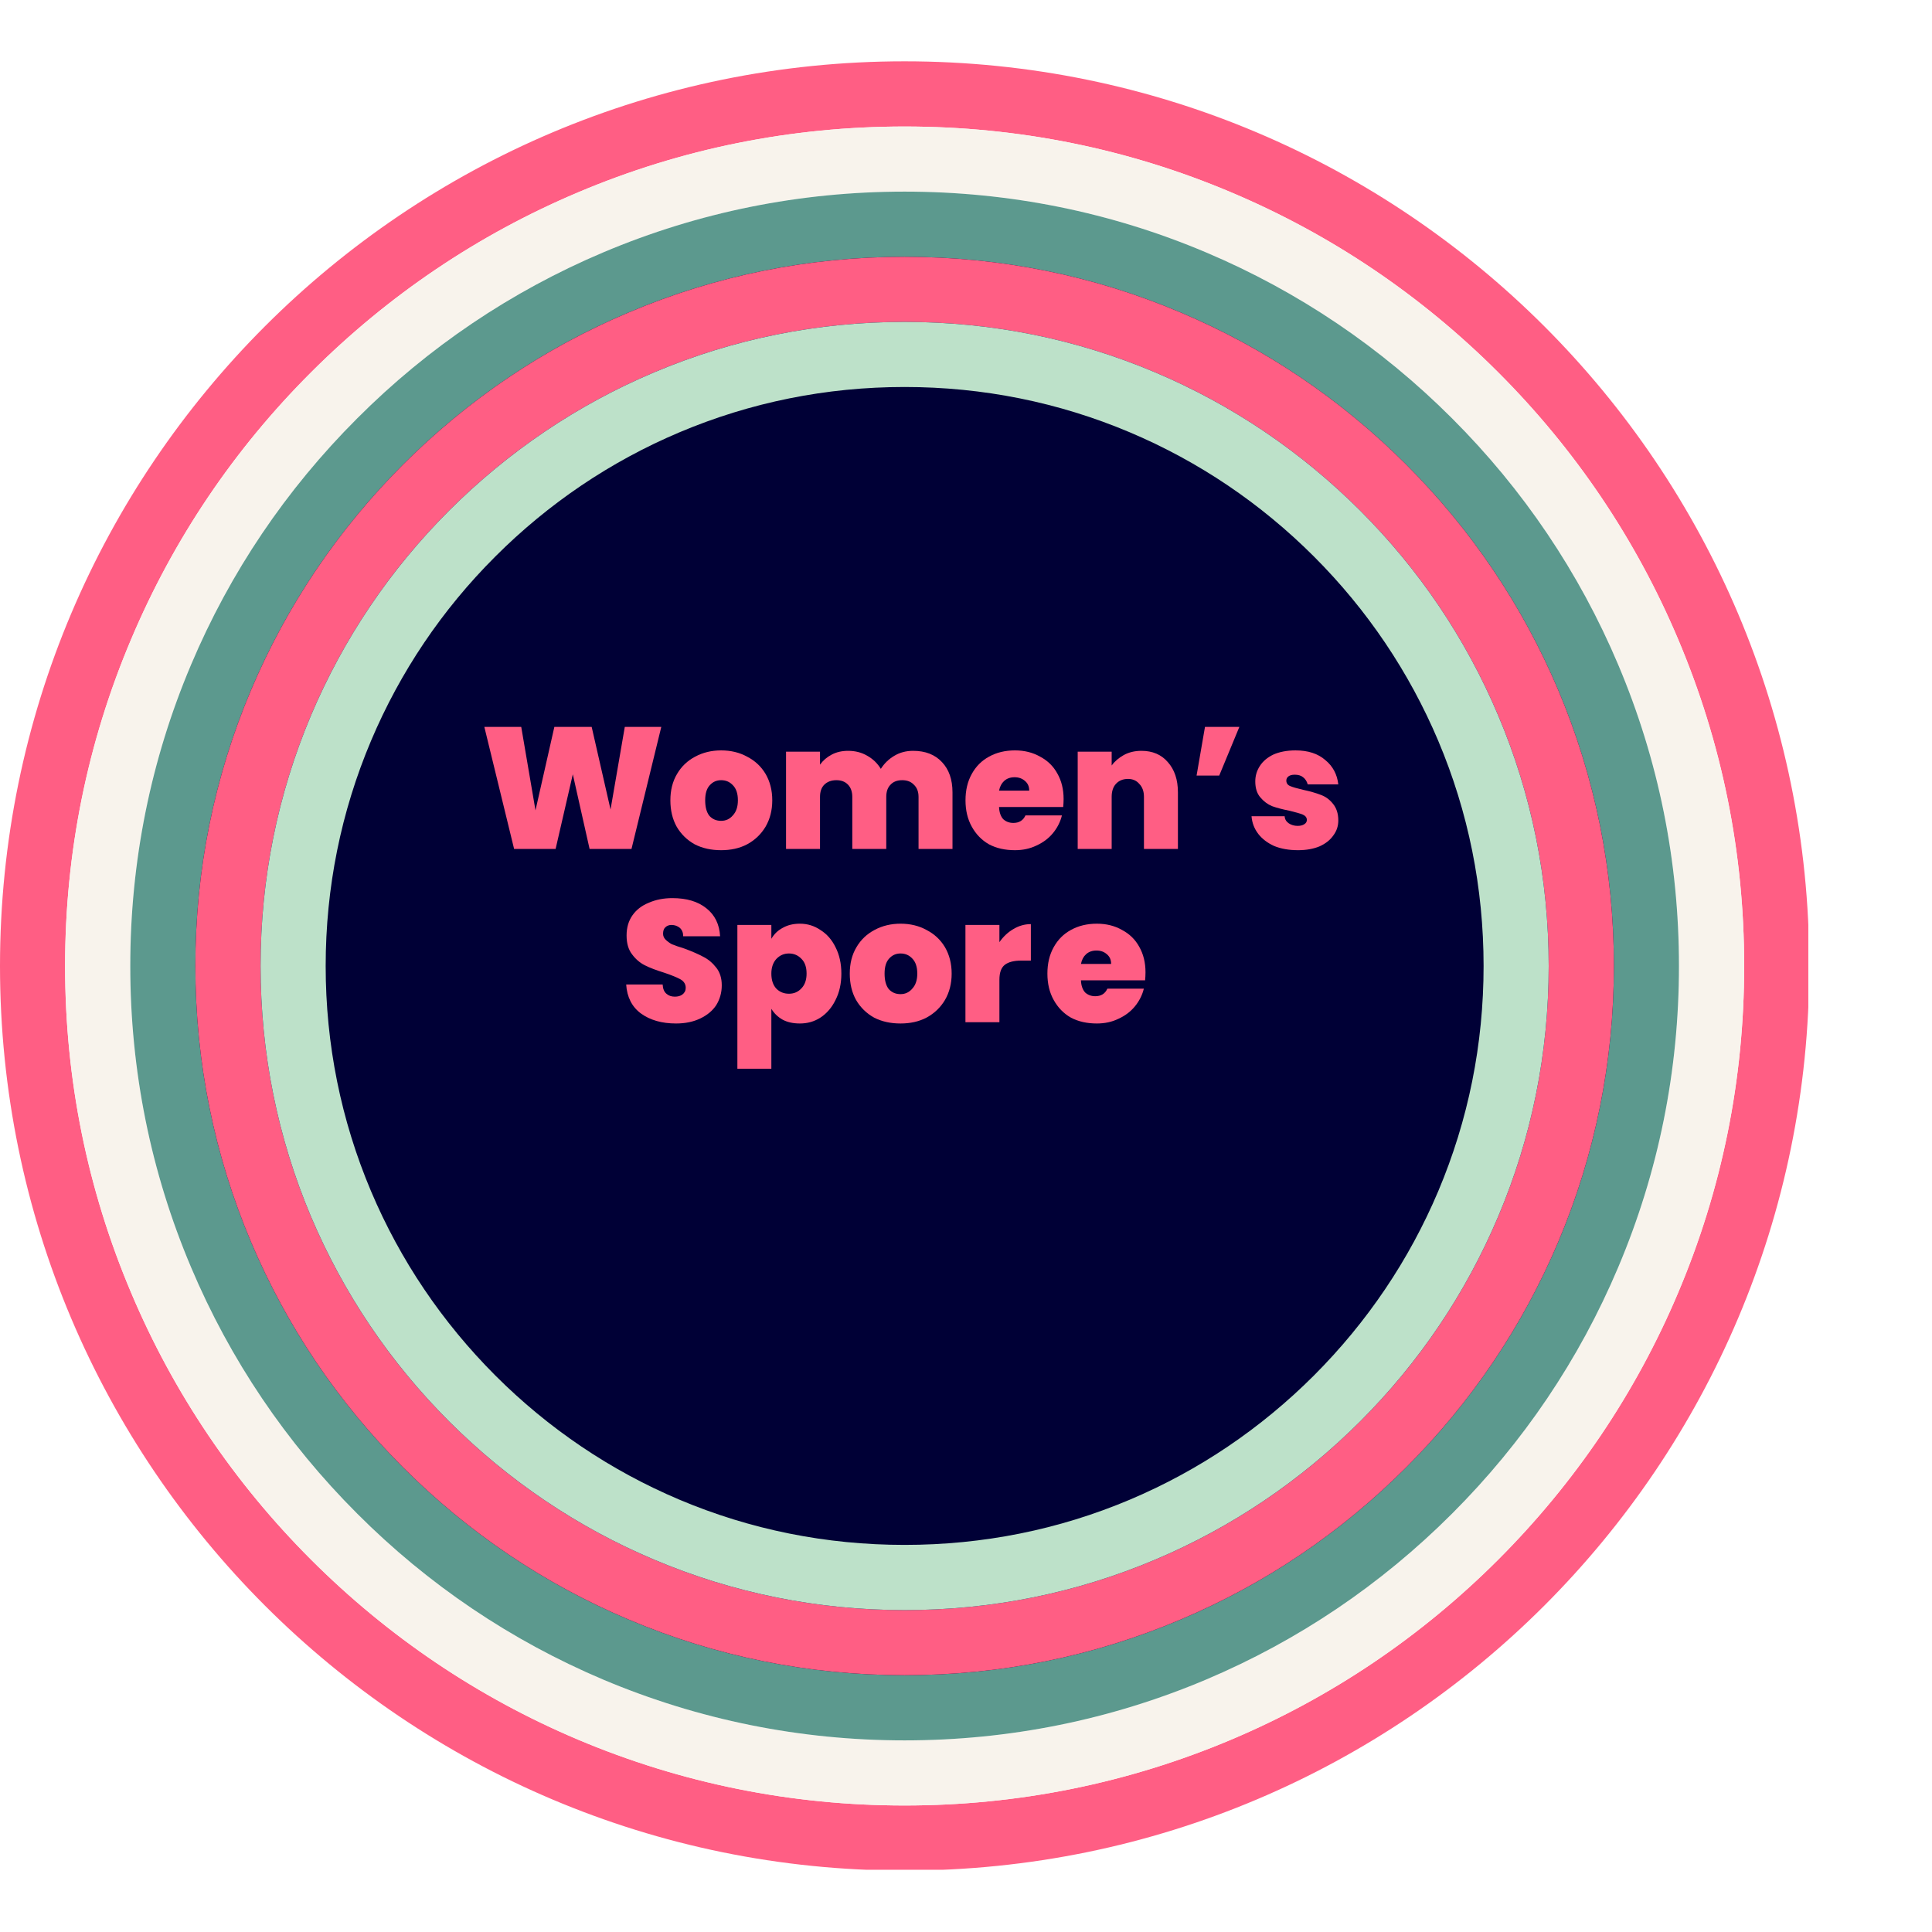
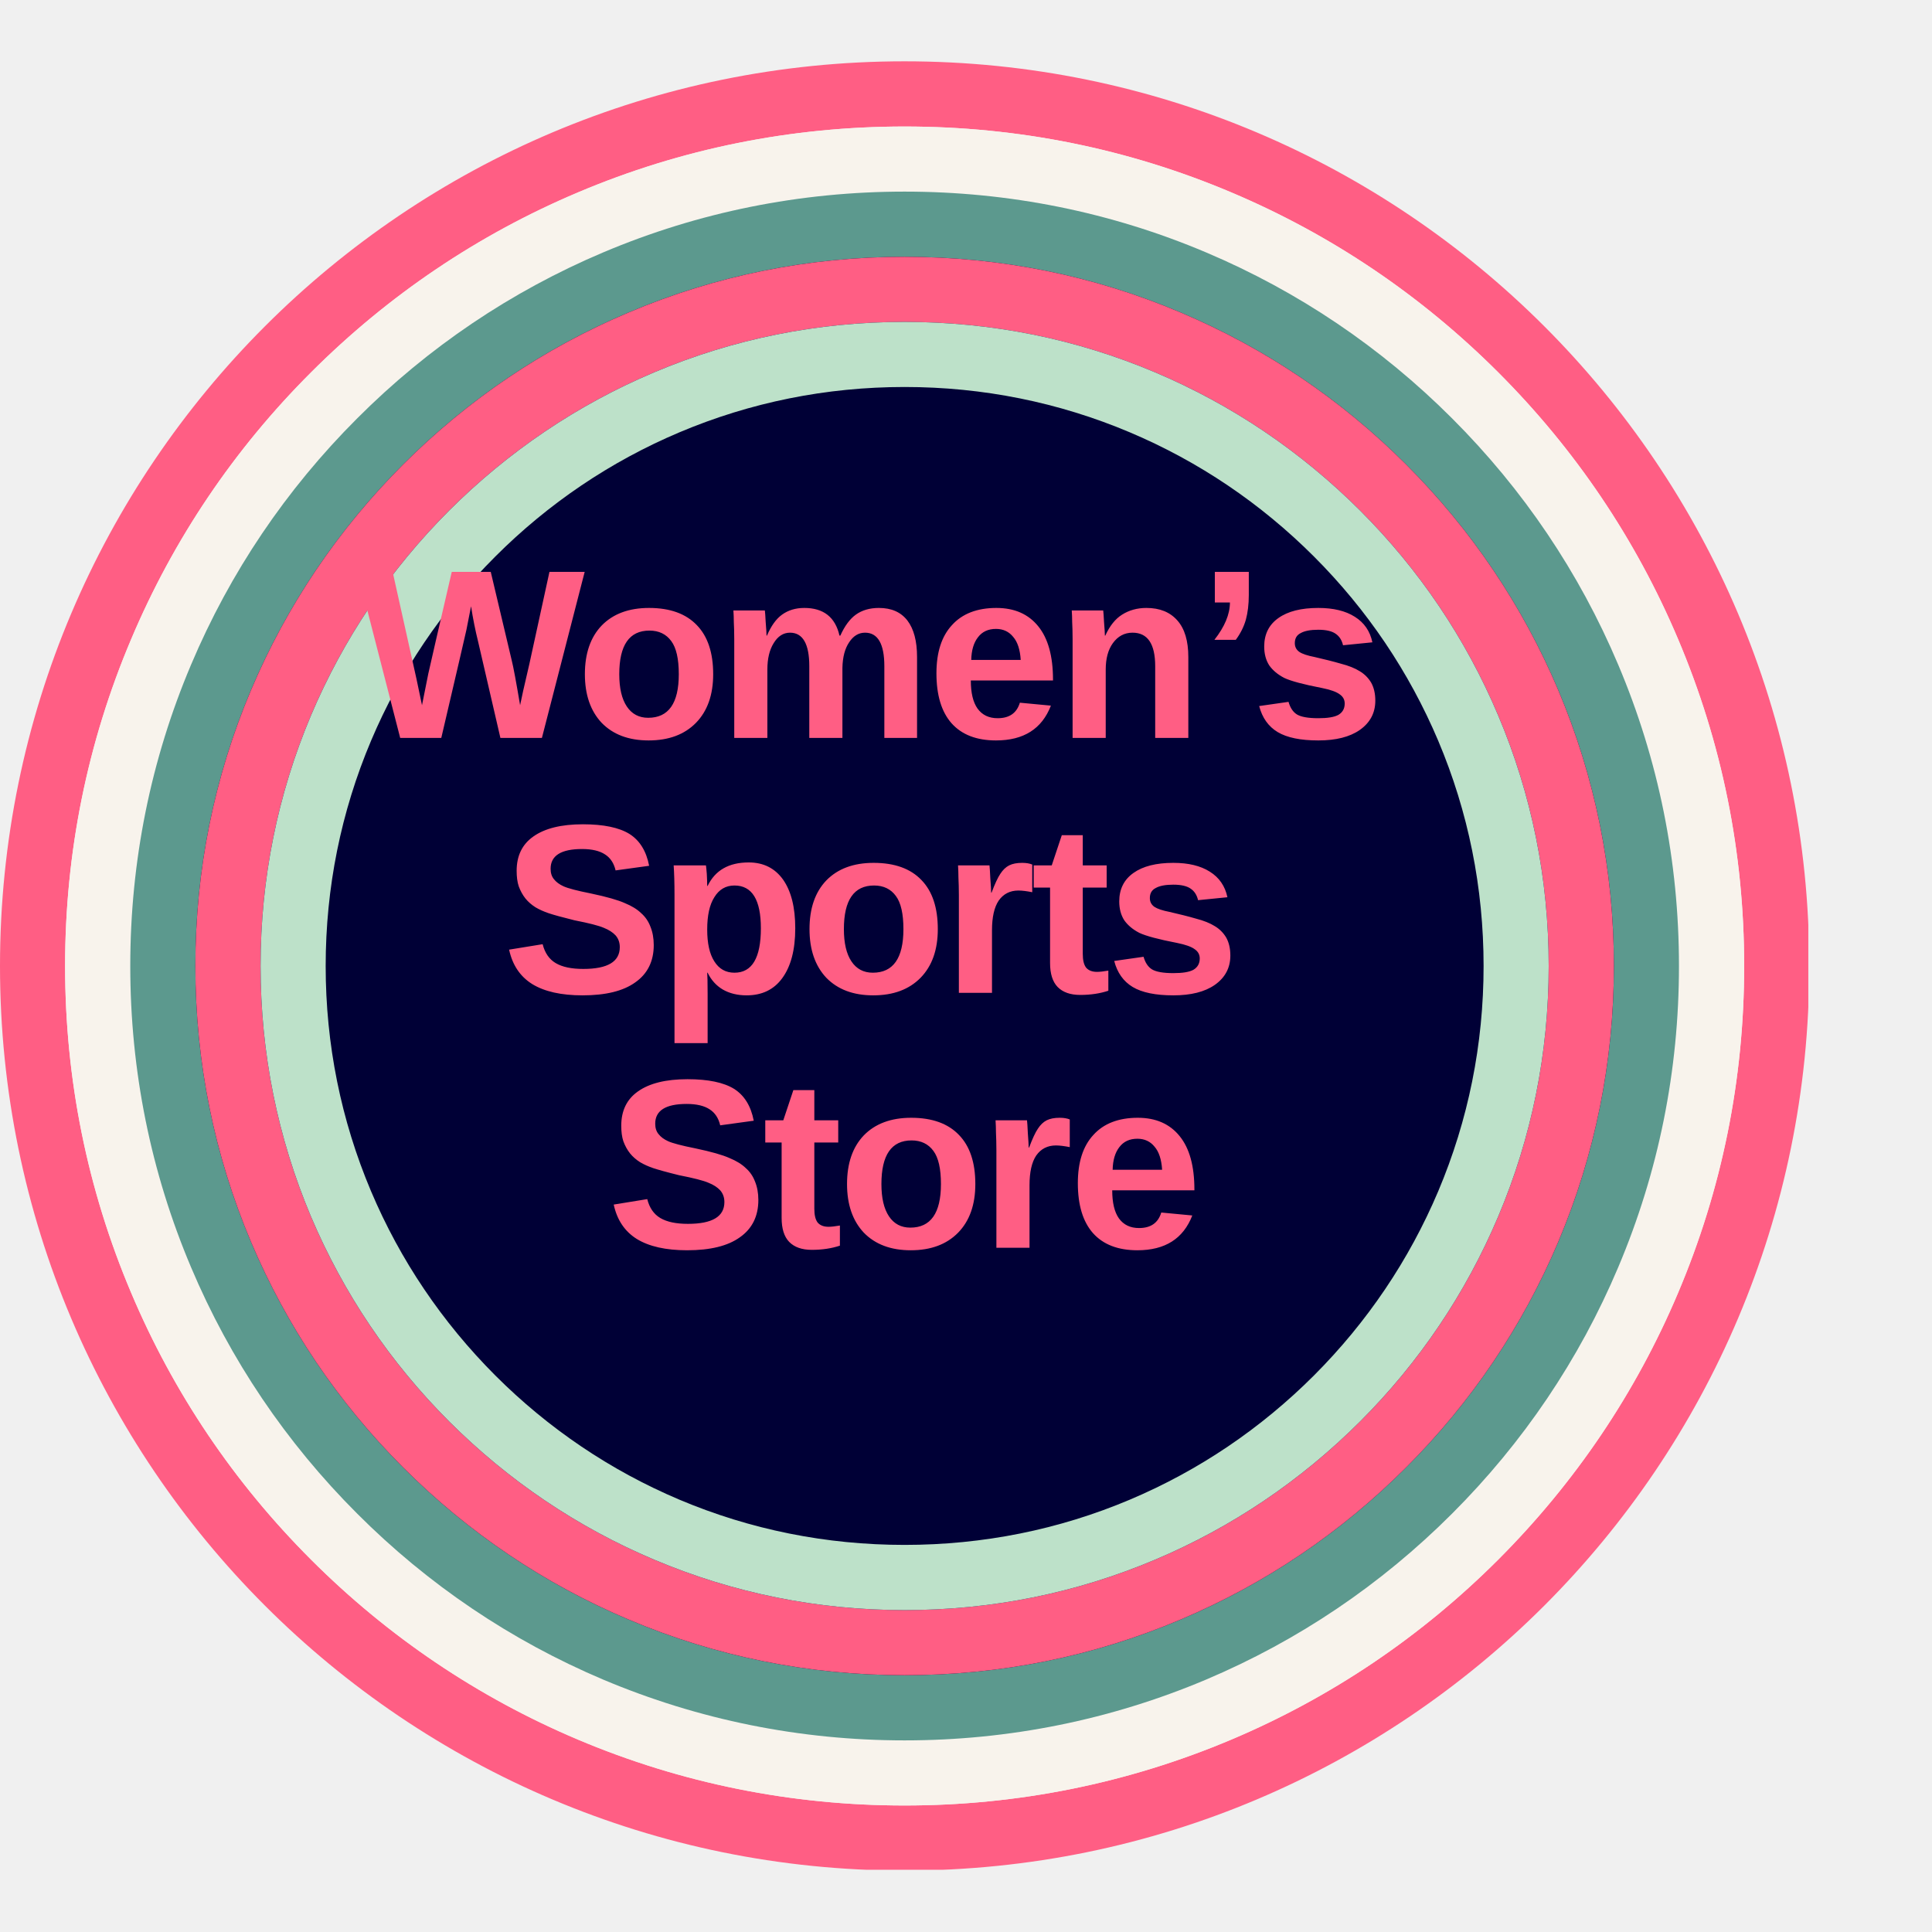
<svg xmlns="http://www.w3.org/2000/svg" width="96" zoomAndPan="magnify" viewBox="0 0 72 72" height="96" preserveAspectRatio="xMidYMid meet" version="1.0">
  <defs>
    <g />
    <clipPath id="dce97b1faf">
      <path d="M 5.215 5.199 L 62.211 5.199 L 62.211 62.195 L 5.215 62.195 Z M 5.215 5.199 " clip-rule="nonzero" />
    </clipPath>
    <clipPath id="e816bdbd03">
      <path d="M 33.715 5.199 C 17.977 5.199 5.215 17.957 5.215 33.695 C 5.215 49.434 17.977 62.195 33.715 62.195 C 49.453 62.195 62.211 49.434 62.211 33.695 C 62.211 17.957 49.453 5.199 33.715 5.199 Z M 33.715 5.199 " clip-rule="nonzero" />
    </clipPath>
    <clipPath id="5d9c11a881">
      <path d="M 0.215 0.199 L 57.211 0.199 L 57.211 57.195 L 0.215 57.195 Z M 0.215 0.199 " clip-rule="nonzero" />
    </clipPath>
    <clipPath id="6fb14cfdaa">
      <path d="M 28.715 0.199 C 12.977 0.199 0.215 12.957 0.215 28.695 C 0.215 44.434 12.977 57.195 28.715 57.195 C 44.453 57.195 57.211 44.434 57.211 28.695 C 57.211 12.957 44.453 0.199 28.715 0.199 Z M 28.715 0.199 " clip-rule="nonzero" />
    </clipPath>
    <clipPath id="bbdf385376">
      <rect x="0" width="58" y="0" height="58" />
    </clipPath>
    <clipPath id="ca1b7d800e">
      <path d="M 0 0.285 L 67.391 0.285 L 67.391 67.68 L 0 67.68 Z M 0 0.285 " clip-rule="nonzero" />
    </clipPath>
    <clipPath id="dfb62cf4a6">
      <rect x="0" width="35" y="0" height="24" />
    </clipPath>
    <clipPath id="34920b5856">
      <rect x="0" width="68" y="0" height="68" />
    </clipPath>
  </defs>
-   <rect x="-7.2" width="86.4" fill="#ffffff" y="-7.2" height="86.4" fill-opacity="1" />
-   <rect x="-7.2" width="86.4" fill="#ffffff" y="-7.2" height="86.4" fill-opacity="1" />
  <g transform="matrix(1, 0, 0, 1, 0, 2)">
    <g clip-path="url(#34920b5856)">
      <g clip-path="url(#dce97b1faf)">
        <g clip-path="url(#e816bdbd03)">
          <g transform="matrix(1, 0, 0, 1, 5, 5)">
            <g clip-path="url(#bbdf385376)">
              <g clip-path="url(#5d9c11a881)">
                <g clip-path="url(#6fb14cfdaa)">
                  <path fill="#000036" d="M 0.215 0.199 L 57.211 0.199 L 57.211 57.195 L 0.215 57.195 Z M 0.215 0.199 " fill-opacity="1" fill-rule="nonzero" />
                </g>
              </g>
            </g>
          </g>
        </g>
      </g>
      <g clip-path="url(#ca1b7d800e)">
        <path fill="#ff5e84" d="M 55.836 56.121 C 52.961 58.996 49.613 61.254 45.891 62.828 C 42.035 64.457 37.938 65.285 33.711 65.285 C 29.488 65.285 25.391 64.457 21.535 62.828 C 17.812 61.254 14.465 58.996 11.59 56.121 C 8.715 53.246 6.461 49.902 4.887 46.176 C 3.254 42.32 2.426 38.223 2.426 34 C 2.426 29.773 3.254 25.68 4.887 21.824 C 6.461 18.098 8.715 14.75 11.59 11.879 C 14.465 9.004 17.812 6.746 21.535 5.172 C 25.391 3.539 29.488 2.715 33.711 2.715 C 37.938 2.715 42.035 3.539 45.891 5.172 C 49.613 6.746 52.961 9.004 55.836 11.879 C 58.707 14.75 60.965 18.098 62.539 21.824 C 64.172 25.68 65 29.773 65 34 C 65 38.223 64.172 42.32 62.539 46.176 C 60.965 49.902 58.707 53.246 55.836 56.121 Z M 33.711 0.285 C 15.094 0.285 0 15.379 0 34 C 0 52.617 15.094 67.711 33.711 67.711 C 52.332 67.711 67.426 52.617 67.426 34 C 67.426 15.379 52.332 0.285 33.711 0.285 " fill-opacity="1" fill-rule="nonzero" />
      </g>
      <path fill="#f8f3ec" d="M 60.305 45.23 C 58.852 48.668 56.77 51.754 54.117 54.406 C 51.465 57.059 48.379 59.141 44.945 60.594 C 41.391 62.094 37.609 62.859 33.711 62.859 C 29.816 62.859 26.035 62.094 22.48 60.594 C 19.047 59.141 15.957 57.059 13.309 54.406 C 10.656 51.754 8.574 48.668 7.121 45.23 C 5.617 41.676 4.855 37.898 4.855 34 C 4.855 30.102 5.617 26.324 7.121 22.77 C 8.574 19.332 10.656 16.246 13.309 13.594 C 15.957 10.941 19.047 8.859 22.48 7.406 C 26.035 5.902 29.816 5.141 33.711 5.141 C 37.609 5.141 41.391 5.902 44.945 7.406 C 48.379 8.859 51.465 10.941 54.117 13.594 C 56.77 16.246 58.852 19.332 60.305 22.77 C 61.809 26.324 62.57 30.102 62.57 34 C 62.57 37.898 61.809 41.676 60.305 45.23 Z M 62.539 21.824 C 60.965 18.098 58.707 14.75 55.836 11.879 C 52.961 9.004 49.613 6.746 45.891 5.172 C 42.035 3.539 37.938 2.715 33.711 2.715 C 29.488 2.715 25.391 3.539 21.535 5.172 C 17.812 6.746 14.465 9.004 11.59 11.879 C 8.715 14.75 6.461 18.098 4.887 21.824 C 3.254 25.68 2.426 29.773 2.426 34 C 2.426 38.223 3.254 42.32 4.887 46.176 C 6.461 49.902 8.715 53.246 11.59 56.121 C 14.465 58.996 17.812 61.254 21.535 62.828 C 25.391 64.457 29.488 65.285 33.711 65.285 C 37.938 65.285 42.035 64.457 45.891 62.828 C 49.613 61.254 52.961 58.996 55.836 56.121 C 58.707 53.246 60.965 49.902 62.539 46.176 C 64.172 42.32 65 38.223 65 34 C 65 29.773 64.172 25.68 62.539 21.824 " fill-opacity="1" fill-rule="nonzero" />
      <path fill="#5c998e" d="M 58.07 44.285 C 56.738 47.434 54.832 50.258 52.402 52.688 C 49.973 55.117 47.145 57.027 44 58.355 C 40.746 59.734 37.285 60.43 33.711 60.43 C 30.141 60.43 26.68 59.734 23.426 58.355 C 20.281 57.027 17.453 55.117 15.023 52.688 C 12.594 50.258 10.688 47.434 9.355 44.285 C 7.98 41.031 7.281 37.57 7.281 34 C 7.281 30.43 7.98 26.969 9.355 23.715 C 10.688 20.566 12.594 17.738 15.023 15.309 C 17.453 12.879 20.281 10.973 23.426 9.645 C 26.68 8.266 30.141 7.57 33.711 7.57 C 37.285 7.57 40.746 8.266 44 9.645 C 47.145 10.973 49.973 12.879 52.402 15.309 C 54.832 17.738 56.738 20.566 58.07 23.715 C 59.445 26.969 60.145 30.43 60.145 34 C 60.145 37.57 59.445 41.031 58.07 44.285 Z M 60.305 22.77 C 58.852 19.332 56.77 16.246 54.117 13.594 C 51.465 10.941 48.379 8.859 44.945 7.406 C 41.391 5.902 37.609 5.141 33.711 5.141 C 29.816 5.141 26.035 5.902 22.48 7.406 C 19.047 8.859 15.957 10.941 13.309 13.594 C 10.656 16.246 8.574 19.332 7.121 22.77 C 5.617 26.324 4.855 30.102 4.855 34 C 4.855 37.898 5.617 41.676 7.121 45.23 C 8.574 48.668 10.656 51.754 13.309 54.406 C 15.957 57.059 19.047 59.141 22.48 60.594 C 26.035 62.094 29.816 62.859 33.711 62.859 C 37.609 62.859 41.391 62.094 44.945 60.594 C 48.379 59.141 51.465 57.059 54.117 54.406 C 56.77 51.754 58.852 48.668 60.305 45.23 C 61.809 41.676 62.57 37.898 62.57 34 C 62.57 30.102 61.809 26.324 60.305 22.77 " fill-opacity="1" fill-rule="nonzero" />
      <path fill="#ff5e84" d="M 55.832 43.34 C 54.625 46.195 52.895 48.766 50.688 50.973 C 48.477 53.18 45.91 54.914 43.055 56.121 C 40.102 57.371 36.957 58.004 33.711 58.004 C 30.469 58.004 27.324 57.371 24.371 56.121 C 21.516 54.914 18.949 53.18 16.738 50.973 C 14.531 48.766 12.801 46.195 11.59 43.34 C 10.344 40.387 9.711 37.246 9.711 34 C 9.711 30.754 10.344 27.613 11.59 24.66 C 12.801 21.801 14.531 19.234 16.738 17.027 C 18.949 14.82 21.516 13.086 24.371 11.879 C 27.324 10.629 30.469 9.996 33.711 9.996 C 36.957 9.996 40.102 10.629 43.055 11.879 C 45.91 13.086 48.477 14.82 50.688 17.027 C 52.895 19.234 54.625 21.801 55.832 24.66 C 57.082 27.613 57.715 30.754 57.715 34 C 57.715 37.246 57.082 40.387 55.832 43.34 Z M 52.402 15.309 C 49.973 12.879 47.145 10.973 44 9.645 C 40.746 8.266 37.285 7.57 33.711 7.57 C 30.141 7.57 26.68 8.266 23.426 9.645 C 20.281 10.973 17.453 12.879 15.023 15.309 C 12.594 17.738 10.688 20.566 9.355 23.715 C 7.98 26.969 7.281 30.43 7.281 34 C 7.281 37.57 7.98 41.031 9.355 44.285 C 10.688 47.434 12.594 50.258 15.023 52.688 C 17.453 55.117 20.281 57.027 23.426 58.355 C 26.68 59.734 30.141 60.43 33.711 60.43 C 37.285 60.43 40.746 59.734 44 58.355 C 47.145 57.027 49.973 55.117 52.402 52.688 C 54.832 50.258 56.738 47.434 58.07 44.285 C 59.445 41.031 60.145 37.57 60.145 34 C 60.145 30.43 59.445 26.969 58.07 23.715 C 56.738 20.566 54.832 17.738 52.402 15.309 " fill-opacity="1" fill-rule="nonzero" />
      <path fill="#bde1c9" d="M 53.598 42.395 C 52.512 44.961 50.953 47.27 48.969 49.258 C 46.984 51.242 44.676 52.801 42.109 53.887 C 39.457 55.008 36.633 55.574 33.711 55.574 C 30.793 55.574 27.969 55.008 25.316 53.887 C 22.75 52.801 20.441 51.242 18.457 49.258 C 16.473 47.27 14.914 44.961 13.828 42.395 C 12.707 39.742 12.137 36.918 12.137 34 C 12.137 31.082 12.707 28.258 13.828 25.605 C 14.914 23.039 16.469 20.727 18.457 18.742 C 20.441 16.758 22.75 15.199 25.316 14.113 C 27.969 12.992 30.793 12.422 33.711 12.422 C 36.629 12.422 39.457 12.992 42.109 14.113 C 44.676 15.199 46.984 16.758 48.969 18.742 C 50.953 20.727 52.512 23.039 53.598 25.605 C 54.719 28.258 55.289 31.082 55.289 34 C 55.289 36.918 54.719 39.742 53.598 42.395 Z M 50.688 17.027 C 48.477 14.82 45.91 13.086 43.055 11.879 C 40.102 10.629 36.957 9.996 33.711 9.996 C 30.469 9.996 27.324 10.629 24.371 11.879 C 21.516 13.086 18.949 14.82 16.738 17.027 C 14.531 19.234 12.801 21.801 11.59 24.66 C 10.344 27.613 9.711 30.754 9.711 34 C 9.711 37.246 10.344 40.387 11.59 43.34 C 12.801 46.195 14.531 48.766 16.738 50.973 C 18.949 53.18 21.516 54.914 24.371 56.121 C 27.324 57.371 30.469 58.004 33.711 58.004 C 36.957 58.004 40.102 57.371 43.055 56.121 C 45.91 54.914 48.477 53.18 50.688 50.973 C 52.895 48.766 54.625 46.195 55.832 43.34 C 57.082 40.387 57.715 37.246 57.715 34 C 57.715 30.754 57.082 27.613 55.832 24.66 C 54.625 21.801 52.895 19.234 50.688 17.027 " fill-opacity="1" fill-rule="nonzero" />
-       <g transform="matrix(1, 0, 0, 1, 17, 22)">
-         <g clip-path="url(#dfb62cf4a6)">
-           <g fill="#ff5e84" fill-opacity="1">
-             <g transform="translate(0.878108, 7.63713)">
-               <g>
-                 <path d="M 6.766 -4.547 L 5.656 0 L 4.094 0 L 3.469 -2.781 L 2.828 0 L 1.281 0 L 0.172 -4.547 L 1.547 -4.547 L 2.078 -1.438 L 2.781 -4.547 L 4.172 -4.547 L 4.875 -1.469 L 5.406 -4.547 Z M 6.766 -4.547 " />
-               </g>
-             </g>
-           </g>
-           <g fill="#ff5e84" fill-opacity="1">
-             <g transform="translate(7.827135, 7.63713)">
-               <g>
-                 <path d="M 2.047 0.047 C 1.68 0.047 1.352 -0.023 1.062 -0.172 C 0.781 -0.328 0.555 -0.547 0.391 -0.828 C 0.234 -1.109 0.156 -1.438 0.156 -1.812 C 0.156 -2.188 0.238 -2.516 0.406 -2.797 C 0.57 -3.078 0.797 -3.289 1.078 -3.438 C 1.367 -3.594 1.691 -3.672 2.047 -3.672 C 2.41 -3.672 2.734 -3.594 3.016 -3.438 C 3.305 -3.289 3.535 -3.078 3.703 -2.797 C 3.867 -2.516 3.953 -2.188 3.953 -1.812 C 3.953 -1.438 3.867 -1.109 3.703 -0.828 C 3.535 -0.547 3.305 -0.328 3.016 -0.172 C 2.734 -0.023 2.41 0.047 2.047 0.047 Z M 2.047 -1.047 C 2.223 -1.047 2.367 -1.113 2.484 -1.25 C 2.609 -1.383 2.672 -1.57 2.672 -1.812 C 2.672 -2.062 2.609 -2.25 2.484 -2.375 C 2.367 -2.5 2.223 -2.562 2.047 -2.562 C 1.879 -2.562 1.738 -2.5 1.625 -2.375 C 1.508 -2.25 1.453 -2.062 1.453 -1.812 C 1.453 -1.562 1.504 -1.367 1.609 -1.234 C 1.723 -1.109 1.867 -1.047 2.047 -1.047 Z M 2.047 -1.047 " />
-               </g>
-             </g>
-           </g>
-           <g fill="#ff5e84" fill-opacity="1">
-             <g transform="translate(11.93455, 7.63713)">
-               <g>
-                 <path d="M 5.094 -3.656 C 5.551 -3.656 5.91 -3.516 6.172 -3.234 C 6.43 -2.961 6.562 -2.586 6.562 -2.109 L 6.562 0 L 5.297 0 L 5.297 -1.938 C 5.297 -2.133 5.238 -2.285 5.125 -2.391 C 5.02 -2.504 4.875 -2.562 4.688 -2.562 C 4.5 -2.562 4.352 -2.504 4.25 -2.391 C 4.145 -2.285 4.094 -2.133 4.094 -1.938 L 4.094 0 L 2.828 0 L 2.828 -1.938 C 2.828 -2.133 2.773 -2.285 2.672 -2.391 C 2.566 -2.504 2.422 -2.562 2.234 -2.562 C 2.047 -2.562 1.895 -2.504 1.781 -2.391 C 1.676 -2.285 1.625 -2.133 1.625 -1.938 L 1.625 0 L 0.359 0 L 0.359 -3.625 L 1.625 -3.625 L 1.625 -3.141 C 1.738 -3.297 1.883 -3.422 2.062 -3.516 C 2.238 -3.609 2.441 -3.656 2.672 -3.656 C 2.941 -3.656 3.18 -3.594 3.391 -3.469 C 3.598 -3.352 3.766 -3.191 3.891 -2.984 C 4.016 -3.18 4.18 -3.344 4.391 -3.469 C 4.598 -3.594 4.832 -3.656 5.094 -3.656 Z M 5.094 -3.656 " />
-               </g>
-             </g>
-           </g>
-           <g fill="#ff5e84" fill-opacity="1">
-             <g transform="translate(18.82545, 7.63713)">
-               <g>
-                 <path d="M 3.812 -1.859 C 3.812 -1.754 3.805 -1.656 3.797 -1.562 L 1.406 -1.562 C 1.414 -1.363 1.469 -1.211 1.562 -1.109 C 1.664 -1.016 1.789 -0.969 1.938 -0.969 C 2.156 -0.969 2.305 -1.062 2.391 -1.25 L 3.75 -1.25 C 3.688 -1 3.57 -0.773 3.406 -0.578 C 3.25 -0.391 3.047 -0.238 2.797 -0.125 C 2.555 -0.008 2.289 0.047 2 0.047 C 1.633 0.047 1.312 -0.023 1.031 -0.172 C 0.758 -0.328 0.547 -0.547 0.391 -0.828 C 0.234 -1.109 0.156 -1.438 0.156 -1.812 C 0.156 -2.188 0.234 -2.516 0.391 -2.797 C 0.547 -3.078 0.758 -3.289 1.031 -3.438 C 1.312 -3.594 1.633 -3.672 2 -3.672 C 2.352 -3.672 2.664 -3.594 2.938 -3.438 C 3.219 -3.289 3.43 -3.082 3.578 -2.812 C 3.734 -2.539 3.812 -2.223 3.812 -1.859 Z M 2.531 -2.172 C 2.531 -2.328 2.477 -2.445 2.375 -2.531 C 2.27 -2.625 2.141 -2.672 1.984 -2.672 C 1.828 -2.672 1.695 -2.625 1.594 -2.531 C 1.5 -2.445 1.438 -2.328 1.406 -2.172 Z M 2.531 -2.172 " />
-               </g>
-             </g>
-           </g>
-           <g fill="#ff5e84" fill-opacity="1">
-             <g transform="translate(22.80371, 7.63713)">
-               <g>
-                 <path d="M 2.734 -3.656 C 3.148 -3.656 3.477 -3.516 3.719 -3.234 C 3.969 -2.953 4.094 -2.578 4.094 -2.109 L 4.094 0 L 2.828 0 L 2.828 -1.938 C 2.828 -2.145 2.77 -2.305 2.656 -2.422 C 2.551 -2.547 2.41 -2.609 2.234 -2.609 C 2.047 -2.609 1.895 -2.547 1.781 -2.422 C 1.676 -2.305 1.625 -2.145 1.625 -1.938 L 1.625 0 L 0.359 0 L 0.359 -3.625 L 1.625 -3.625 L 1.625 -3.109 C 1.738 -3.266 1.891 -3.395 2.078 -3.5 C 2.266 -3.602 2.484 -3.656 2.734 -3.656 Z M 2.734 -3.656 " />
-               </g>
-             </g>
-           </g>
-           <g fill="#ff5e84" fill-opacity="1">
-             <g transform="translate(27.23403, 7.63713)">
-               <g>
-                 <path d="M 0.672 -4.547 L 1.953 -4.547 L 1.203 -2.734 L 0.359 -2.734 Z M 0.672 -4.547 " />
-               </g>
-             </g>
-           </g>
-           <g fill="#ff5e84" fill-opacity="1">
-             <g transform="translate(29.46857, 7.63713)">
-               <g>
-                 <path d="M 1.906 0.047 C 1.57 0.047 1.273 -0.004 1.016 -0.109 C 0.766 -0.223 0.566 -0.375 0.422 -0.562 C 0.273 -0.758 0.191 -0.977 0.172 -1.219 L 1.406 -1.219 C 1.414 -1.102 1.469 -1.016 1.562 -0.953 C 1.656 -0.891 1.766 -0.859 1.891 -0.859 C 1.992 -0.859 2.078 -0.879 2.141 -0.922 C 2.203 -0.961 2.234 -1.016 2.234 -1.078 C 2.234 -1.172 2.18 -1.238 2.078 -1.281 C 1.984 -1.32 1.82 -1.367 1.594 -1.422 C 1.332 -1.473 1.113 -1.531 0.938 -1.594 C 0.77 -1.664 0.625 -1.773 0.5 -1.922 C 0.375 -2.066 0.312 -2.266 0.312 -2.516 C 0.312 -2.723 0.367 -2.914 0.484 -3.094 C 0.598 -3.27 0.766 -3.41 0.984 -3.516 C 1.211 -3.617 1.488 -3.672 1.812 -3.672 C 2.281 -3.672 2.648 -3.551 2.922 -3.312 C 3.203 -3.082 3.363 -2.781 3.406 -2.406 L 2.266 -2.406 C 2.234 -2.52 2.176 -2.609 2.094 -2.672 C 2.02 -2.734 1.914 -2.766 1.781 -2.766 C 1.676 -2.766 1.598 -2.742 1.547 -2.703 C 1.492 -2.66 1.469 -2.609 1.469 -2.547 C 1.469 -2.453 1.516 -2.383 1.609 -2.344 C 1.711 -2.301 1.875 -2.254 2.094 -2.203 C 2.352 -2.148 2.57 -2.086 2.75 -2.016 C 2.926 -1.953 3.078 -1.844 3.203 -1.688 C 3.336 -1.531 3.406 -1.32 3.406 -1.062 C 3.406 -0.852 3.344 -0.664 3.219 -0.5 C 3.102 -0.332 2.93 -0.195 2.703 -0.094 C 2.473 0 2.207 0.047 1.906 0.047 Z M 1.906 0.047 " />
-               </g>
-             </g>
-           </g>
-           <g fill="#ff5e84" fill-opacity="1">
-             <g transform="translate(6.116951, 14.09529)">
-               <g>
-                 <path d="M 2.078 0.047 C 1.547 0.047 1.109 -0.078 0.766 -0.328 C 0.43 -0.578 0.25 -0.938 0.219 -1.406 L 1.578 -1.406 C 1.586 -1.25 1.633 -1.133 1.719 -1.062 C 1.801 -0.988 1.906 -0.953 2.031 -0.953 C 2.145 -0.953 2.238 -0.977 2.312 -1.031 C 2.395 -1.094 2.438 -1.176 2.438 -1.281 C 2.438 -1.414 2.375 -1.52 2.25 -1.594 C 2.125 -1.664 1.922 -1.75 1.641 -1.844 C 1.336 -1.938 1.094 -2.031 0.906 -2.125 C 0.727 -2.219 0.57 -2.352 0.438 -2.531 C 0.301 -2.707 0.234 -2.941 0.234 -3.234 C 0.234 -3.523 0.305 -3.773 0.453 -3.984 C 0.598 -4.191 0.801 -4.348 1.062 -4.453 C 1.32 -4.566 1.613 -4.625 1.938 -4.625 C 2.469 -4.625 2.891 -4.5 3.203 -4.25 C 3.523 -4 3.695 -3.648 3.719 -3.203 L 2.344 -3.203 C 2.344 -3.336 2.301 -3.441 2.219 -3.516 C 2.133 -3.586 2.031 -3.625 1.906 -3.625 C 1.812 -3.625 1.734 -3.594 1.672 -3.531 C 1.617 -3.477 1.594 -3.398 1.594 -3.297 C 1.594 -3.211 1.625 -3.141 1.688 -3.078 C 1.75 -3.016 1.828 -2.957 1.922 -2.906 C 2.023 -2.863 2.176 -2.812 2.375 -2.75 C 2.664 -2.645 2.906 -2.539 3.094 -2.438 C 3.281 -2.344 3.441 -2.207 3.578 -2.031 C 3.711 -1.863 3.781 -1.645 3.781 -1.375 C 3.781 -1.102 3.711 -0.859 3.578 -0.641 C 3.441 -0.43 3.242 -0.266 2.984 -0.141 C 2.723 -0.016 2.422 0.047 2.078 0.047 Z M 2.078 0.047 " />
-               </g>
-             </g>
-           </g>
-           <g fill="#ff5e84" fill-opacity="1">
-             <g transform="translate(10.12103, 14.09529)">
-               <g>
-                 <path d="M 1.625 -3.109 C 1.727 -3.285 1.867 -3.422 2.047 -3.516 C 2.223 -3.617 2.438 -3.672 2.688 -3.672 C 2.969 -3.672 3.223 -3.594 3.453 -3.438 C 3.691 -3.289 3.879 -3.078 4.016 -2.797 C 4.16 -2.516 4.234 -2.188 4.234 -1.812 C 4.234 -1.438 4.16 -1.109 4.016 -0.828 C 3.879 -0.547 3.691 -0.328 3.453 -0.172 C 3.223 -0.023 2.969 0.047 2.688 0.047 C 2.438 0.047 2.223 0 2.047 -0.094 C 1.867 -0.195 1.727 -0.332 1.625 -0.5 L 1.625 1.734 L 0.359 1.734 L 0.359 -3.625 L 1.625 -3.625 Z M 2.938 -1.812 C 2.938 -2.051 2.875 -2.234 2.75 -2.359 C 2.625 -2.492 2.469 -2.562 2.281 -2.562 C 2.094 -2.562 1.938 -2.492 1.812 -2.359 C 1.688 -2.223 1.625 -2.039 1.625 -1.812 C 1.625 -1.57 1.688 -1.383 1.812 -1.25 C 1.938 -1.125 2.094 -1.062 2.281 -1.062 C 2.469 -1.062 2.625 -1.129 2.75 -1.266 C 2.875 -1.398 2.938 -1.582 2.938 -1.812 Z M 2.938 -1.812 " />
-               </g>
-             </g>
-           </g>
-           <g fill="#ff5e84" fill-opacity="1">
-             <g transform="translate(14.51261, 14.09529)">
-               <g>
-                 <path d="M 2.047 0.047 C 1.68 0.047 1.352 -0.023 1.062 -0.172 C 0.781 -0.328 0.555 -0.547 0.391 -0.828 C 0.234 -1.109 0.156 -1.438 0.156 -1.812 C 0.156 -2.188 0.238 -2.516 0.406 -2.797 C 0.57 -3.078 0.797 -3.289 1.078 -3.438 C 1.367 -3.594 1.691 -3.672 2.047 -3.672 C 2.41 -3.672 2.734 -3.594 3.016 -3.438 C 3.305 -3.289 3.535 -3.078 3.703 -2.797 C 3.867 -2.516 3.953 -2.188 3.953 -1.812 C 3.953 -1.438 3.867 -1.109 3.703 -0.828 C 3.535 -0.547 3.305 -0.328 3.016 -0.172 C 2.734 -0.023 2.41 0.047 2.047 0.047 Z M 2.047 -1.047 C 2.223 -1.047 2.367 -1.113 2.484 -1.25 C 2.609 -1.383 2.672 -1.57 2.672 -1.812 C 2.672 -2.062 2.609 -2.25 2.484 -2.375 C 2.367 -2.5 2.223 -2.562 2.047 -2.562 C 1.879 -2.562 1.738 -2.5 1.625 -2.375 C 1.508 -2.25 1.453 -2.062 1.453 -1.812 C 1.453 -1.562 1.504 -1.367 1.609 -1.234 C 1.723 -1.109 1.867 -1.047 2.047 -1.047 Z M 2.047 -1.047 " />
-               </g>
-             </g>
-           </g>
-           <g fill="#ff5e84" fill-opacity="1">
-             <g transform="translate(18.62003, 14.09529)">
-               <g>
-                 <path d="M 1.625 -2.984 C 1.77 -3.191 1.941 -3.352 2.141 -3.469 C 2.348 -3.594 2.566 -3.656 2.797 -3.656 L 2.797 -2.297 L 2.438 -2.297 C 2.164 -2.297 1.961 -2.242 1.828 -2.141 C 1.691 -2.035 1.625 -1.848 1.625 -1.578 L 1.625 0 L 0.359 0 L 0.359 -3.625 L 1.625 -3.625 Z M 1.625 -2.984 " />
-               </g>
-             </g>
-           </g>
-           <g fill="#ff5e84" fill-opacity="1">
-             <g transform="translate(21.87757, 14.09529)">
-               <g>
-                 <path d="M 3.812 -1.859 C 3.812 -1.754 3.805 -1.656 3.797 -1.562 L 1.406 -1.562 C 1.414 -1.363 1.469 -1.211 1.562 -1.109 C 1.664 -1.016 1.789 -0.969 1.938 -0.969 C 2.156 -0.969 2.305 -1.062 2.391 -1.25 L 3.75 -1.25 C 3.688 -1 3.57 -0.773 3.406 -0.578 C 3.25 -0.391 3.047 -0.238 2.797 -0.125 C 2.555 -0.008 2.289 0.047 2 0.047 C 1.633 0.047 1.312 -0.023 1.031 -0.172 C 0.758 -0.328 0.547 -0.547 0.391 -0.828 C 0.234 -1.109 0.156 -1.438 0.156 -1.812 C 0.156 -2.188 0.234 -2.516 0.391 -2.797 C 0.547 -3.078 0.758 -3.289 1.031 -3.438 C 1.312 -3.594 1.633 -3.672 2 -3.672 C 2.352 -3.672 2.664 -3.594 2.938 -3.438 C 3.219 -3.289 3.43 -3.082 3.578 -2.812 C 3.734 -2.539 3.812 -2.223 3.812 -1.859 Z M 2.531 -2.172 C 2.531 -2.328 2.477 -2.445 2.375 -2.531 C 2.27 -2.625 2.141 -2.672 1.984 -2.672 C 1.828 -2.672 1.695 -2.625 1.594 -2.531 C 1.5 -2.445 1.438 -2.328 1.406 -2.172 Z M 2.531 -2.172 " />
-               </g>
-             </g>
-           </g>
-         </g>
-       </g>
+       <text x="33.711" y="25.5" text-anchor="middle" fill="#ff5e84" font-family="Poppins, Arial, sans-serif" font-weight="700" font-size="9" letter-spacing="-0.2">
+         <tspan x="33.711">Women’s</tspan>
+         <tspan x="33.711" dy="9.5">Sports</tspan>
+         <tspan x="33.711" dy="9.5">Store</tspan>
+       </text>
    </g>
  </g>
</svg>
